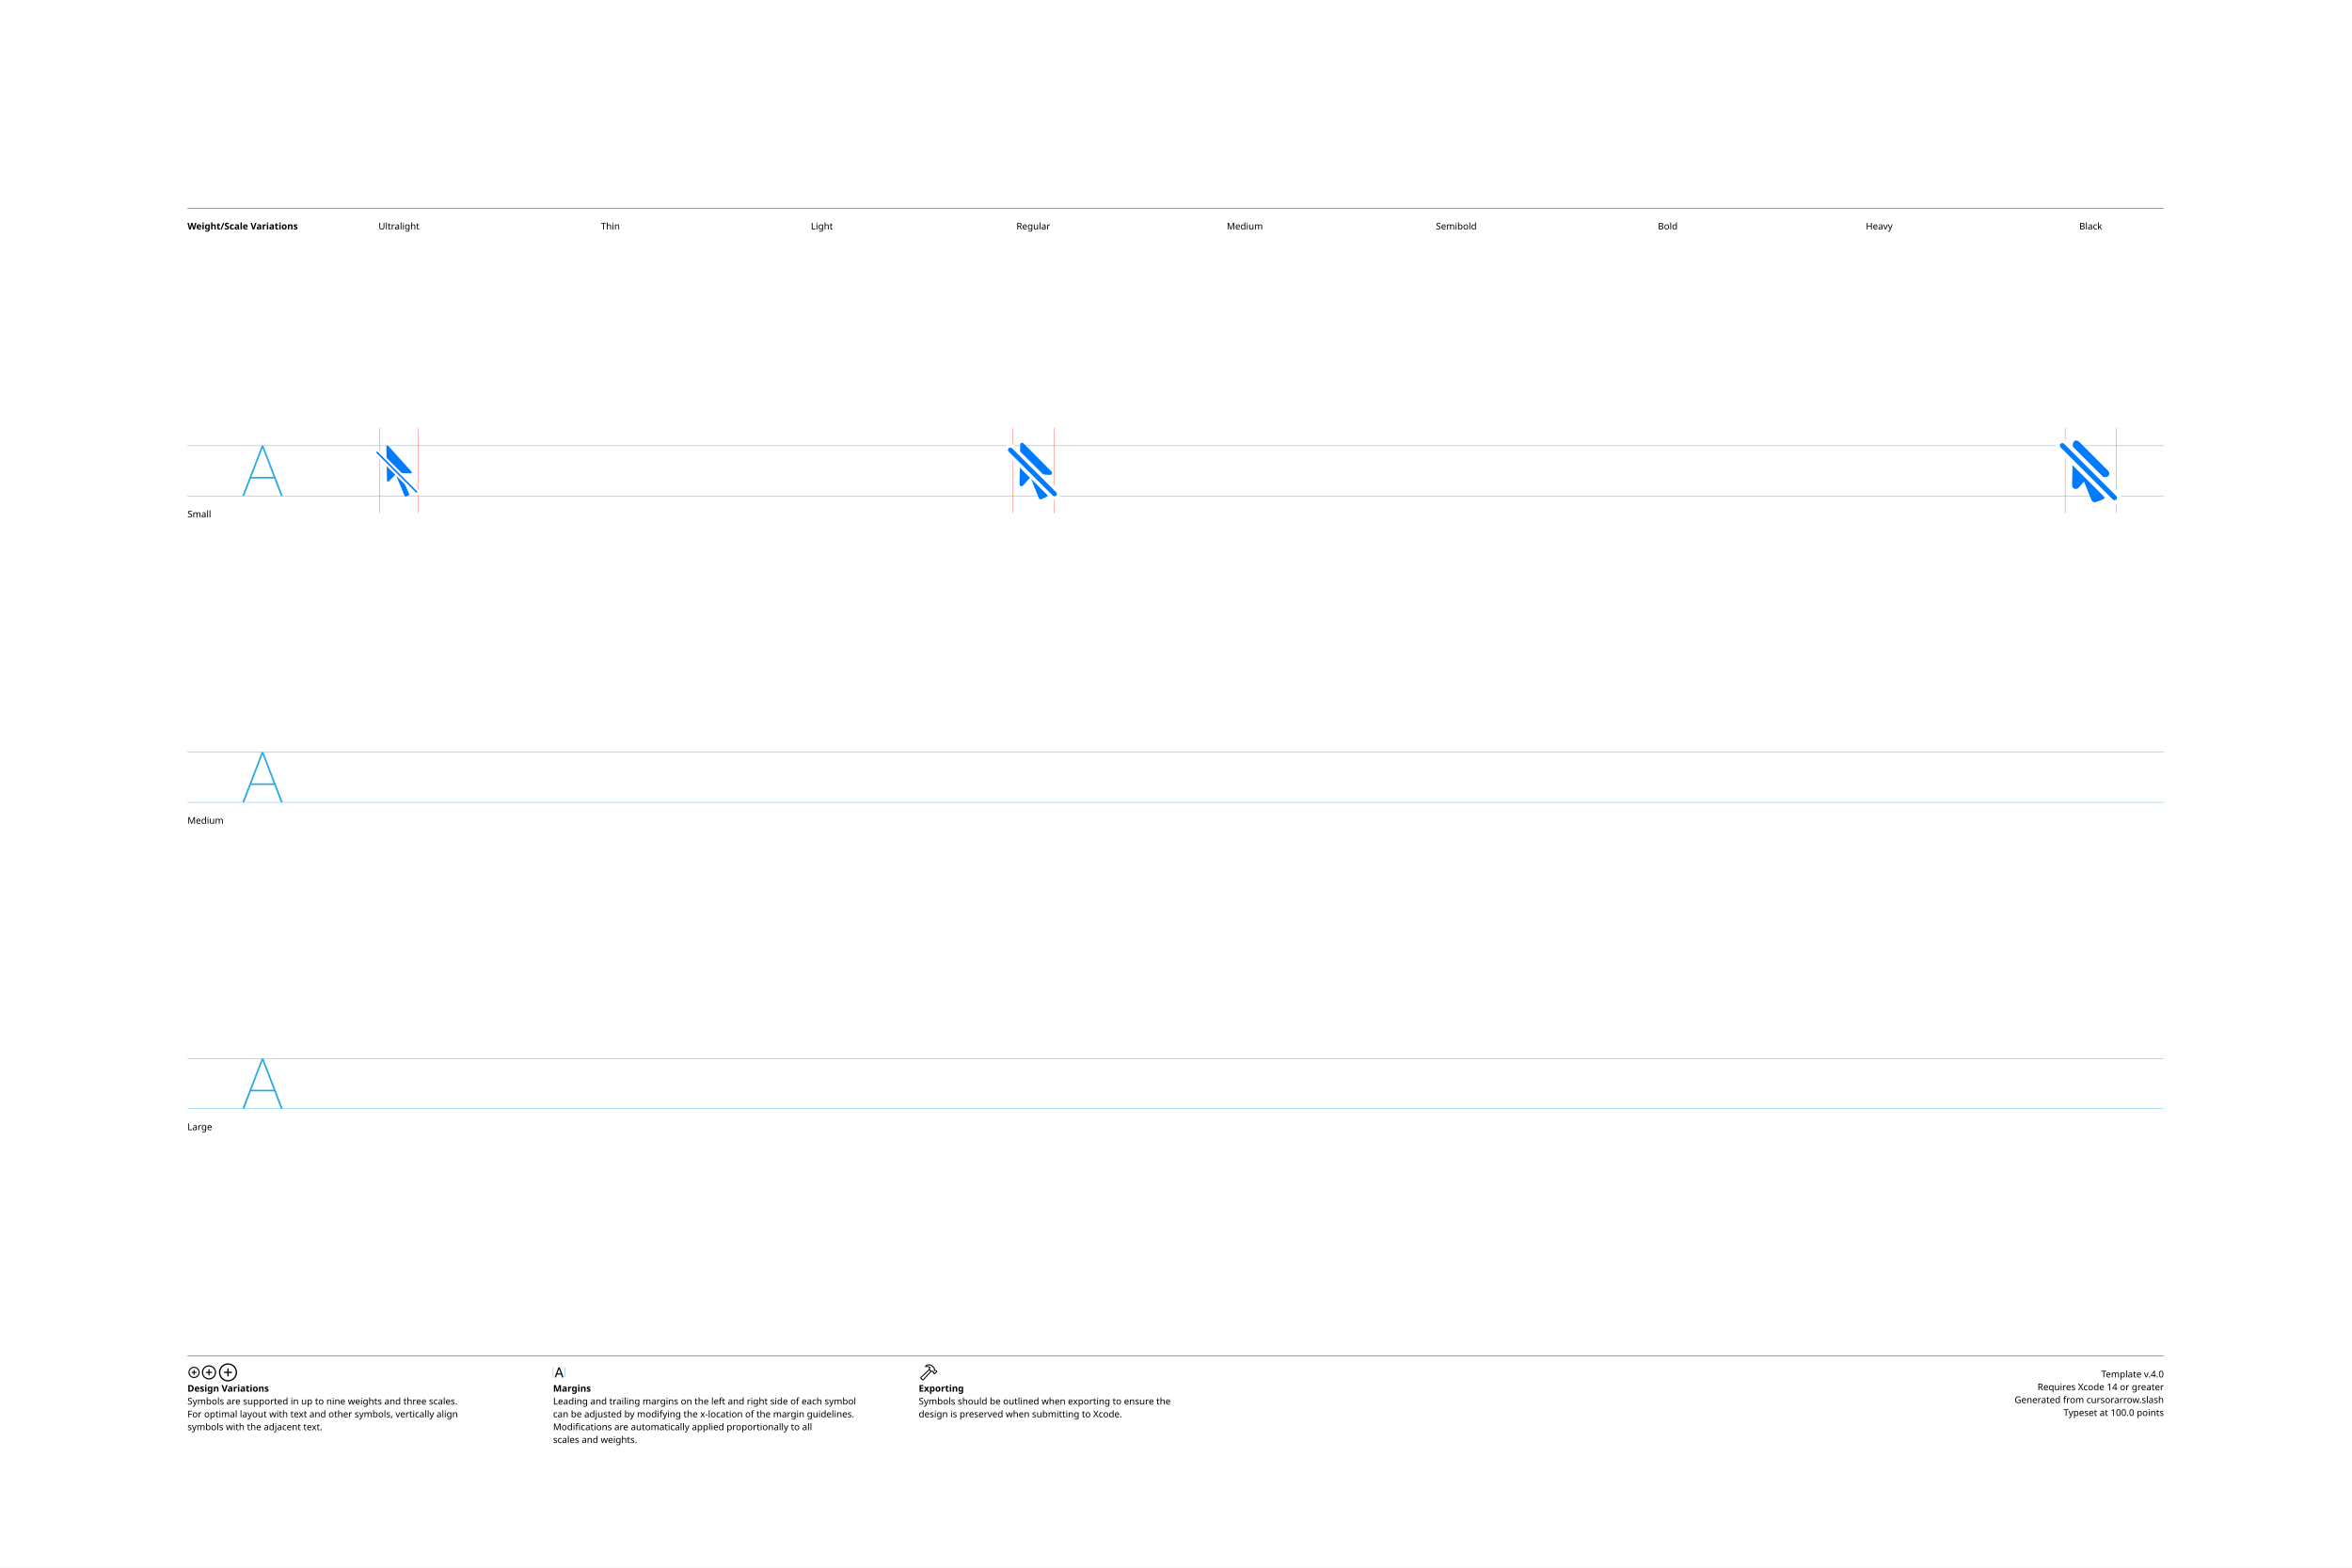
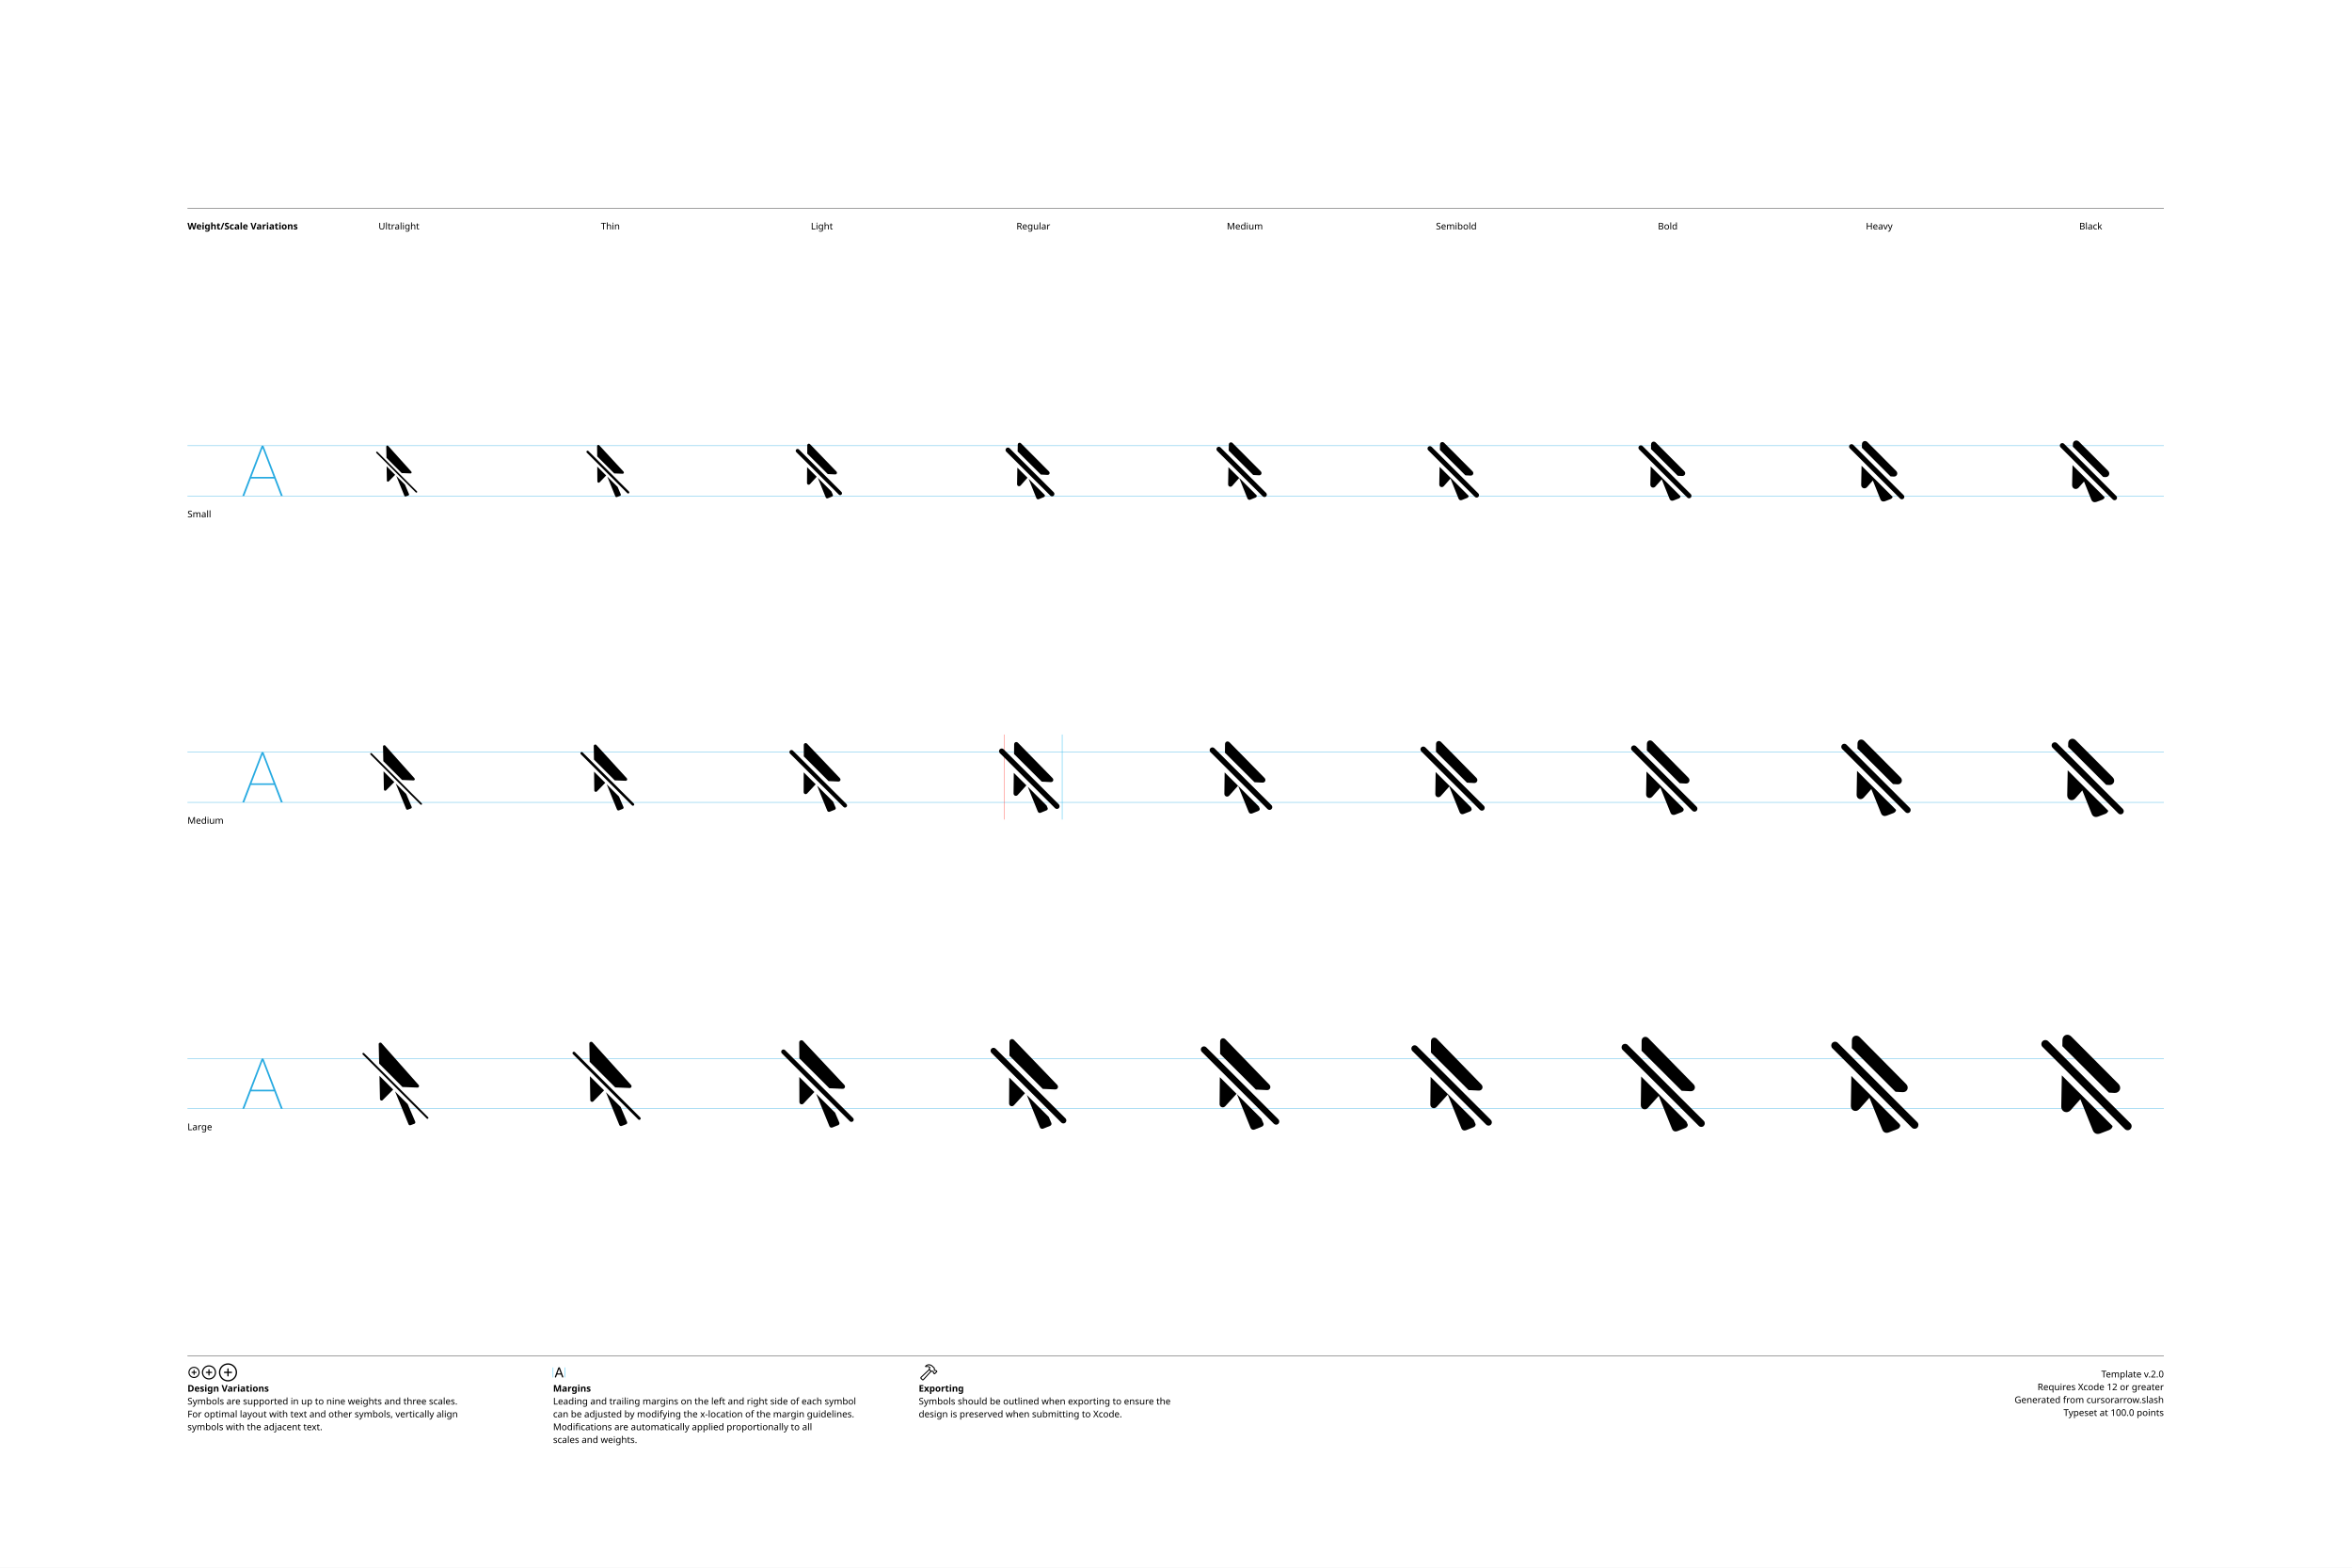
<svg xmlns="http://www.w3.org/2000/svg" version="1.1" viewBox="0 0 3300 2200">
-   <style>.monochrome-0 {}
- .monochrome-1 {opacity:0.0;-sfsymbols-clear-behind:true}
- .monochrome-2 {}
- 
- .multicolor-0:tintColor {}
- .multicolor-1:tintColor {opacity:0.0;-sfsymbols-clear-behind:true}
- .multicolor-2:tintColor {}
- 
- .hierarchical-0:secondary {}
- .hierarchical-1:primary {opacity:0.0;-sfsymbols-clear-behind:true}
- .hierarchical-2:primary {}
- 
- .SFSymbolsPreview007AFF {fill:#007AFF;opacity:1.0}
- .SFSymbolsPreviewFFFFFF {fill:#FFFFFF;opacity:1.0}
- </style>
  <g id="Notes">
    <rect height="2200" id="artboard" style="fill:white;opacity:1" width="3300" x="0" y="0" />
    <line style="fill:none;stroke:black;opacity:1;stroke-width:0.5;" x1="263" x2="3036" y1="292" y2="292" />
    <text style="stroke:none;fill:black;font-family:sans-serif;font-size:13;font-weight:bold;" transform="matrix(1 0 0 1 263 322)">Weight/Scale Variations</text>
    <text style="stroke:none;fill:black;font-family:sans-serif;font-size:13;text-anchor:middle;" transform="matrix(1 0 0 1 559.711 322)">Ultralight</text>
    <text style="stroke:none;fill:black;font-family:sans-serif;font-size:13;text-anchor:middle;" transform="matrix(1 0 0 1 856.422 322)">Thin</text>
    <text style="stroke:none;fill:black;font-family:sans-serif;font-size:13;text-anchor:middle;" transform="matrix(1 0 0 1 1153.13 322)">Light</text>
    <text style="stroke:none;fill:black;font-family:sans-serif;font-size:13;text-anchor:middle;" transform="matrix(1 0 0 1 1449.84 322)">Regular</text>
    <text style="stroke:none;fill:black;font-family:sans-serif;font-size:13;text-anchor:middle;" transform="matrix(1 0 0 1 1746.56 322)">Medium</text>
    <text style="stroke:none;fill:black;font-family:sans-serif;font-size:13;text-anchor:middle;" transform="matrix(1 0 0 1 2043.27 322)">Semibold</text>
    <text style="stroke:none;fill:black;font-family:sans-serif;font-size:13;text-anchor:middle;" transform="matrix(1 0 0 1 2339.98 322)">Bold</text>
    <text style="stroke:none;fill:black;font-family:sans-serif;font-size:13;text-anchor:middle;" transform="matrix(1 0 0 1 2636.69 322)">Heavy</text>
    <text style="stroke:none;fill:black;font-family:sans-serif;font-size:13;text-anchor:middle;" transform="matrix(1 0 0 1 2933.4 322)">Black</text>
    <line style="fill:none;stroke:black;opacity:1;stroke-width:0.5;" x1="263" x2="3036" y1="1903" y2="1903" />
    <g transform="matrix(0.2 0 0 0.2 263 1933)">
      <path d="m46.24 4.15c21.777 0 39.453-17.627 39.453-39.404s-17.676-39.404-39.453-39.404c-21.729 0-39.404 17.627-39.404 39.404s17.676 39.404 39.404 39.404Zm0-7.422c-17.676 0-31.934-14.307-31.934-31.982s14.258-31.982 31.934-31.982 31.982 14.307 31.982 31.982-14.307 31.982-31.982 31.982Zm-17.969-31.982c0 2.148 1.514 3.613 3.76 3.613h10.498v10.596c0 2.197 1.465 3.711 3.613 3.711 2.246 0 3.711-1.514 3.711-3.711v-10.596h10.596c2.197 0 3.711-1.465 3.711-3.613 0-2.197-1.514-3.711-3.711-3.711h-10.596v-10.547c0-2.246-1.465-3.76-3.711-3.76-2.148 0-3.613 1.514-3.613 3.76v10.547h-10.498c-2.246 0-3.76 1.514-3.76 3.711Z" />
    </g>
    <g transform="matrix(0.2 0 0 0.2 281.506 1933)">
      <path d="m58.545 14.551c27.49 0 49.805-22.314 49.805-49.805s-22.314-49.805-49.805-49.805-49.805 22.314-49.805 49.805 22.314 49.805 49.805 49.805Zm0-8.301c-22.949 0-41.504-18.555-41.504-41.504s18.555-41.504 41.504-41.504 41.504 18.555 41.504 41.504-18.555 41.504-41.504 41.504Zm-22.656-41.504c0 2.393 1.66 4.004 4.15 4.004h14.355v14.404c0 2.441 1.66 4.15 4.053 4.15 2.441 0 4.15-1.66 4.15-4.15v-14.404h14.404c2.441 0 4.15-1.611 4.15-4.004 0-2.441-1.709-4.15-4.15-4.15h-14.404v-14.355c0-2.49-1.709-4.199-4.15-4.199-2.393 0-4.053 1.709-4.053 4.199v14.355h-14.355c-2.49 0-4.15 1.709-4.15 4.15Z" />
    </g>
    <g transform="matrix(0.2 0 0 0.2 304.924 1933)">
      <path d="m74.853 28.32c35.107 0 63.623-28.467 63.623-63.574s-28.516-63.623-63.623-63.623-63.574 28.516-63.574 63.623 28.467 63.574 63.574 63.574Zm0-9.082c-30.127 0-54.492-24.365-54.492-54.492s24.365-54.492 54.492-54.492 54.492 24.365 54.492 54.492-24.365 54.492-54.492 54.492Zm-28.857-54.492c0 2.588 1.855 4.395 4.59 4.395h19.727v19.775c0 2.686 1.855 4.59 4.443 4.59 2.686 0 4.541-1.855 4.541-4.59v-19.775h19.775c2.686 0 4.59-1.807 4.59-4.395 0-2.734-1.855-4.59-4.59-4.59h-19.775v-19.727c0-2.734-1.855-4.639-4.541-4.639-2.588 0-4.443 1.904-4.443 4.639v19.727h-19.727c-2.734 0-4.59 1.855-4.59 4.59Z" />
    </g>
    <text style="stroke:none;fill:black;font-family:sans-serif;font-size:13;font-weight:bold;" transform="matrix(1 0 0 1 263 1953)">Design Variations</text>
    <text style="stroke:none;fill:black;font-family:sans-serif;font-size:13;" transform="matrix(1 0 0 1 263 1971)">Symbols are supported in up to nine weights and three scales.</text>
    <text style="stroke:none;fill:black;font-family:sans-serif;font-size:13;" transform="matrix(1 0 0 1 263 1989)">For optimal layout with text and other symbols, vertically align</text>
    <text style="stroke:none;fill:black;font-family:sans-serif;font-size:13;" transform="matrix(1 0 0 1 263 2007)">symbols with the adjacent text.</text>
    <line style="fill:none;stroke:#00AEEF;stroke-width:0.5;opacity:1.0;" x1="776" x2="776" y1="1919" y2="1933" />
    <g transform="matrix(0.2 0 0 0.2 776 1933)">
      <path d="m16.553 0.781c2.588 0 3.857-0.977 4.785-3.711l6.299-17.236h28.809l6.299 17.236c0.928 2.734 2.197 3.711 4.736 3.711 2.588 0 4.248-1.562 4.248-4.004 0-0.83-0.146-1.611-0.537-2.637l-22.9-60.986c-1.123-2.979-3.125-4.492-6.25-4.492-3.027 0-5.078 1.465-6.152 4.443l-22.9 61.084c-0.391 1.025-0.537 1.807-0.537 2.637 0 2.441 1.562 3.955 4.102 3.955Zm13.477-28.369 11.865-32.861h0.244l11.865 32.861Z" />
    </g>
    <line style="fill:none;stroke:#00AEEF;stroke-width:0.5;opacity:1.0;" x1="792.836" x2="792.836" y1="1919" y2="1933" />
    <text style="stroke:none;fill:black;font-family:sans-serif;font-size:13;font-weight:bold;" transform="matrix(1 0 0 1 776 1953)">Margins</text>
    <text style="stroke:none;fill:black;font-family:sans-serif;font-size:13;" transform="matrix(1 0 0 1 776 1971)">Leading and trailing margins on the left and right side of each symbol</text>
    <text style="stroke:none;fill:black;font-family:sans-serif;font-size:13;" transform="matrix(1 0 0 1 776 1989)">can be adjusted by modifying the x-location of the margin guidelines.</text>
    <text style="stroke:none;fill:black;font-family:sans-serif;font-size:13;" transform="matrix(1 0 0 1 776 2007)">Modifications are automatically applied proportionally to all</text>
    <text style="stroke:none;fill:black;font-family:sans-serif;font-size:13;" transform="matrix(1 0 0 1 776 2025)">scales and weights.</text>
    <g transform="matrix(0.2 0 0 0.2 1289 1933)">
      <path d="m14.209 9.326 8.496 8.545c4.297 4.346 9.229 4.053 13.867-1.074l53.467-58.935-4.834-4.883-53.076 58.398c-1.758 2.002-3.418 2.49-5.762 0.146l-5.859-5.811c-2.344-2.295-1.807-4.004 0.195-5.811l57.373-54.004-4.883-4.834-57.959 54.443c-4.932 4.59-5.322 9.473-1.025 13.818Zm32.08-90.967c-2.1 2.051-2.246 4.932-1.074 6.885 1.172 1.807 3.467 2.979 6.689 2.148 7.324-1.709 14.941-2.002 22.07 2.686l-2.93 7.275c-1.709 4.15-0.83 7.08 1.855 9.814l11.475 11.572c2.441 2.441 4.492 2.539 7.324 2.051l5.322-0.977 3.32 3.369-0.195 2.783c-0.195 2.49 0.439 4.395 2.881 6.787l3.809 3.711c2.393 2.393 5.469 2.539 7.812 0.195l14.551-14.6c2.344-2.344 2.246-5.322-0.146-7.715l-3.857-3.809c-2.393-2.393-4.248-3.174-6.641-2.979l-2.881 0.244-3.223-3.174 1.221-5.615c0.635-2.832-0.146-5.029-3.076-7.959l-10.986-10.938c-16.699-16.602-38.867-16.211-53.32-1.758Zm7.471 1.855c12.158-8.887 28.613-7.373 39.746 3.76l12.158 12.06c1.172 1.172 1.367 2.1 1.025 3.809l-1.611 7.422 7.52 7.422 4.932-0.293c1.27-0.049 1.66 0.049 2.637 1.025l2.881 2.881-12.207 12.207-2.881-2.881c-0.977-0.977-1.123-1.367-1.074-2.686l0.342-4.883-7.471-7.422-7.617 1.27c-1.611 0.342-2.344 0.195-3.564-0.977l-10.01-10.01c-1.27-1.172-1.416-2.002-0.635-3.857l4.395-10.449c-7.812-7.275-17.969-10.4-28.125-7.422-0.781 0.195-1.074-0.439-0.439-0.977Z" />
    </g>
    <text style="stroke:none;fill:black;font-family:sans-serif;font-size:13;font-weight:bold;" transform="matrix(1 0 0 1 1289 1953)">Exporting</text>
    <text style="stroke:none;fill:black;font-family:sans-serif;font-size:13;" transform="matrix(1 0 0 1 1289 1971)">Symbols should be outlined when exporting to ensure the</text>
    <text style="stroke:none;fill:black;font-family:sans-serif;font-size:13;" transform="matrix(1 0 0 1 1289 1989)">design is preserved when submitting to Xcode.</text>
-     <text id="template-version" style="stroke:none;fill:black;font-family:sans-serif;font-size:13;text-anchor:end;" transform="matrix(1 0 0 1 3036 1933)">Template v.4.0</text>
-     <text style="stroke:none;fill:black;font-family:sans-serif;font-size:13;text-anchor:end;" transform="matrix(1 0 0 1 3036 1951)">Requires Xcode 14 or greater</text>
+     <text id="template-version" style="stroke:none;fill:black;font-family:sans-serif;font-size:13;text-anchor:end;" transform="matrix(1 0 0 1 3036 1933)">Template v.2.0</text>
+     <text style="stroke:none;fill:black;font-family:sans-serif;font-size:13;text-anchor:end;" transform="matrix(1 0 0 1 3036 1951)">Requires Xcode 12 or greater</text>
    <text id="descriptive-name" style="stroke:none;fill:black;font-family:sans-serif;font-size:13;text-anchor:end;" transform="matrix(1 0 0 1 3036 1969)">Generated from cursorarrow.slash</text>
    <text style="stroke:none;fill:black;font-family:sans-serif;font-size:13;text-anchor:end;" transform="matrix(1 0 0 1 3036 1987)">Typeset at 100.0 points</text>
    <text style="stroke:none;fill:black;font-family:sans-serif;font-size:13;" transform="matrix(1 0 0 1 263 726)">Small</text>
    <text style="stroke:none;fill:black;font-family:sans-serif;font-size:13;" transform="matrix(1 0 0 1 263 1156)">Medium</text>
    <text style="stroke:none;fill:black;font-family:sans-serif;font-size:13;" transform="matrix(1 0 0 1 263 1586)">Large</text>
  </g>
  <g id="Guides">
    <g id="H-reference" style="fill:#27AAE1;stroke:none;" transform="matrix(1 0 0 1 339 696)">
      <path d="M0.994 0L3.638 0L29.328-67.132L30.03-67.132L30.03-70.459L28.123-70.459ZM11.688-24.48L46.981-24.48L46.231-26.729L12.438-26.729ZM55.12 0L57.764 0L30.638-70.459L29.433-70.459L29.433-67.132Z" />
    </g>
    <line id="Baseline-S" style="fill:none;stroke:#27AAE1;opacity:1;stroke-width:0.5;" x1="263" x2="3036" y1="696" y2="696" />
    <line id="Capline-S" style="fill:none;stroke:#27AAE1;opacity:1;stroke-width:0.5;" x1="263" x2="3036" y1="625.541" y2="625.541" />
    <g id="H-reference" style="fill:#27AAE1;stroke:none;" transform="matrix(1 0 0 1 339 1126)">
      <path d="M0.994 0L3.638 0L29.328-67.132L30.03-67.132L30.03-70.459L28.123-70.459ZM11.688-24.48L46.981-24.48L46.231-26.729L12.438-26.729ZM55.12 0L57.764 0L30.638-70.459L29.433-70.459L29.433-67.132Z" />
    </g>
    <line id="Baseline-M" style="fill:none;stroke:#27AAE1;opacity:1;stroke-width:0.5;" x1="263" x2="3036" y1="1126" y2="1126" />
    <line id="Capline-M" style="fill:none;stroke:#27AAE1;opacity:1;stroke-width:0.5;" x1="263" x2="3036" y1="1055.54" y2="1055.54" />
    <g id="H-reference" style="fill:#27AAE1;stroke:none;" transform="matrix(1 0 0 1 339 1556)">
      <path d="M0.994 0L3.638 0L29.328-67.132L30.03-67.132L30.03-70.459L28.123-70.459ZM11.688-24.48L46.981-24.48L46.231-26.729L12.438-26.729ZM55.12 0L57.764 0L30.638-70.459L29.433-70.459L29.433-67.132Z" />
    </g>
    <line id="Baseline-L" style="fill:none;stroke:#27AAE1;opacity:1;stroke-width:0.5;" x1="263" x2="3036" y1="1556" y2="1556" />
    <line id="Capline-L" style="fill:none;stroke:#27AAE1;opacity:1;stroke-width:0.5;" x1="263" x2="3036" y1="1485.54" y2="1485.54" />
-     <line id="right-margin-Black-S" style="fill:none;stroke:#FF3B30;stroke-width:0.5;opacity:1.0;" x1="2969.24" x2="2969.24" y1="600.785" y2="720.121" />
-     <line id="left-margin-Black-S" style="fill:none;stroke:#FF3B30;stroke-width:0.5;opacity:1.0;" x1="2897.56" x2="2897.56" y1="600.785" y2="720.121" />
-     <line id="right-margin-Regular-S" style="fill:none;stroke:#FF3B30;stroke-width:0.5;opacity:1.0;" x1="1479.04" x2="1479.04" y1="600.785" y2="720.121" />
-     <line id="left-margin-Regular-S" style="fill:none;stroke:#FF3B30;stroke-width:0.5;opacity:1.0;" x1="1420.65" x2="1420.65" y1="600.785" y2="720.121" />
-     <line id="right-margin-Ultralight-S" style="fill:none;stroke:#FF3B30;stroke-width:0.5;opacity:1.0;" x1="587.139" x2="587.139" y1="600.785" y2="720.121" />
-     <line id="left-margin-Ultralight-S" style="fill:none;stroke:#FF3B30;stroke-width:0.5;opacity:1.0;" x1="532.283" x2="532.283" y1="600.785" y2="720.121" />
+     <line id="right-margin" style="fill:none;stroke:#00AEEF;stroke-width:0.5;opacity:1.0;" x1="1490.32" x2="1490.32" y1="1030.79" y2="1150.12" />
+     <line id="left-margin" style="fill:none;stroke:#FF3B30;stroke-width:0.5;opacity:1.0;" x1="1409.36" x2="1409.36" y1="1030.79" y2="1150.12" />
  </g>
  <g id="Symbols">
+     <g id="Black-L" transform="matrix(1 0 0 1 2875.95 1556)">
+       <path d="M82.97-22.69L90.681-22.236C97.991-21.743 101.492-29.784 96.353-34.947L30.124-101.47C25.302-106.315 17.883-103.466 17.806-96.587L17.673-87.867ZM29.392 1.898L46.425-17.41L16.928-46.865L16.129-3.2C15.992 4.367 24.392 7.53 29.392 1.898ZM70.862 34.608L83.312 29.862C85.928 28.849 87.604 26.915 88.118 24.591L87.845 23.93L37.881-25.975L60.405 30.207C62.356 35.093 66.602 36.188 70.862 34.608ZM-10.177-86.834L105.293 28.436C107.499 30.641 111.116 30.641 113.243 28.436C115.372 26.227 115.45 22.67 113.243 20.463L-2.147-94.786C-4.352-96.99-7.969-96.993-10.177-94.786C-12.305-92.658-12.305-88.962-10.177-86.834Z" />
+     </g>
+     <g id="Heavy-L" transform="matrix(1 0 0 1 2580.63 1556)">
+       <path d="M78.945-23.844L88.766-23.308C95.292-22.869 98.423-30.029 93.827-34.672L28.707-100.445C24.41-104.783 17.763-102.241 17.7-96.093L17.573-85.086ZM28.08 0.491L44.757-18.29L16.914-46.072L16.226-4.05C16.113 2.696 23.609 5.526 28.08 0.491ZM69.477 33.181L81.426 28.561C83.795 27.631 85.246 25.802 85.568 23.656L84.691 21.57L38.822-24.255L60.333 29.305C62.023 33.522 65.766 34.573 69.477 33.181ZM-9.746-84.934L101.872 26.473C103.975 28.576 107.423 28.576 109.458 26.473C111.498 24.358 111.567 20.96 109.458 18.851L-2.084-92.526C-4.183-94.624-7.631-94.636-9.746-92.526C-11.78-90.492-11.78-86.969-9.746-84.934Z" />
+     </g>
+     <g id="Bold-L" transform="matrix(1 0 0 1 2285.77 1556)">
+       <path d="M73.757-25.258L86.124-24.629C91.681-24.26 94.366-30.344 90.438-34.349L26.947-99.095C23.289-102.818 17.565-100.638 17.524-95.381L17.436-81.449ZM26.518-1.417L42.764-19.515L16.906-45.297L16.387-5.282C16.303 0.458 22.7 2.88 26.518-1.417ZM67.755 31.354L78.934 26.97C81.01 26.14 82.2 24.434 82.299 22.503L80.43 18.084L39.751-22.566L60.159 28.109C61.541 31.541 64.692 32.523 67.755 31.354ZM-9.185-82.702L97.742 24.015C99.678 25.951 102.851 25.951 104.733 24.015C106.629 22.052 106.683 18.921 104.733 16.972L-2.127-89.707C-4.049-91.63-7.223-91.656-9.185-89.707C-11.067-87.825-11.067-84.584-9.185-82.702Z" />
+     </g>
+     <g id="Semibold-L" transform="matrix(1 0 0 1 1990.34 1556)">
+       <path d="M70.18-26.233L84.302-25.541C89.192-25.219 91.569-30.561 88.103-34.126L25.734-98.165C22.516-101.464 17.428-99.533 17.403-94.89L17.341-78.942ZM25.441-2.732L41.391-20.36L16.9-44.763L16.497-6.131C16.435-1.086 22.074 1.056 25.441-2.732ZM66.569 30.095L77.216 25.873C79.091 25.112 80.1 23.491 80.044 21.709L77.492 15.68L40.392-21.402L60.039 27.285C61.209 30.175 63.951 31.11 66.569 30.095ZM-8.799-81.163L94.895 22.32C96.715 24.14 99.7 24.14 101.476 22.32C103.272 20.463 103.315 17.516 101.476 15.677L-2.156-87.763C-3.958-89.565-6.942-89.602-8.799-87.763C-10.576-85.987-10.576-82.94-8.799-81.163Z" />
+     </g>
+     <g id="Medium-L" transform="matrix(1 0 0 1 1694.6 1556)">
+       <path d="M67.468-26.973L82.921-26.232C87.305-25.946 89.448-30.725 86.331-33.957L24.815-97.459C21.93-100.437 17.325-98.695 17.312-94.519L17.268-77.042ZM24.625-3.73L40.349-21L16.896-44.358L16.581-6.774C16.535-2.256 21.599-0.327 24.625-3.73ZM65.669 29.14L75.913 25.041C77.635 24.332 78.507 22.776 78.335 21.106L75.265 13.858L40.877-20.519L59.948 26.659C60.957 29.139 63.389 30.038 65.669 29.14ZM-8.506-79.997L92.736 21.035C94.469 22.768 97.31 22.768 99.007 21.035C100.726 19.258 100.762 16.45 99.007 14.695L-2.178-86.29C-3.888-88-6.729-88.045-8.506-86.29C-10.204-84.592-10.204-81.694-8.506-79.997Z" />
+     </g>
+     <g id="Regular-L" transform="matrix(1 0 0 1 1399.15 1556)">
+       <path d="M63.931-27.937L81.119-27.133C84.843-26.894 86.682-30.94 84.021-33.737L23.615-96.539C21.165-99.097 17.189-97.602 17.192-94.033L17.175-74.562ZM23.56-5.031L38.99-21.836L16.891-43.83L16.69-7.614C16.665-3.782 20.979-2.131 23.56-5.031ZM64.496 27.894L74.213 23.956C75.736 23.316 76.43 21.843 76.106 20.32L72.359 11.48L41.511-19.368L59.83 25.843C60.629 27.788 62.657 28.64 64.496 27.894ZM-8.125-78.475L89.921 19.359C91.539 20.978 94.192 20.978 95.785 19.359C97.406 17.686 97.431 15.06 95.785 13.414L-2.207-84.367C-3.798-85.958-6.451-86.013-8.125-84.367C-9.718-82.774-9.718-80.068-8.125-78.475Z" />
+     </g>
+     <g id="Light-L" transform="matrix(1 0 0 1 1104.56 1556)">
+       <path d="M59.045-28.815L77.55-28.011C80.625-27.829 82.235-31.226 80.013-33.622L22.375-95.088C20.287-97.303 16.731-95.941 16.791-92.907L16.984-70.822ZM22.892-7.417L38.093-23.553L16.948-44.632L17.052-9.618C17.066-6.416 20.75-5.013 22.892-7.417ZM63.275 26.253L71.484 22.983C72.892 22.399 73.51 20.965 73.128 19.557L67.13 5.45L40.633-21.047L59.161 24.508C59.846 26.185 61.664 26.904 63.275 26.253ZM-7.571-77.711L87.764 17.489C89.001 18.726 91.043 18.726 92.293 17.489C93.589 16.159 93.576 14.163 92.293 12.88L-3.009-82.287C-4.198-83.477-6.241-83.57-7.571-82.287C-8.821-81.037-8.821-78.961-7.571-77.711Z" />
+     </g>
+     <g id="Thin-L" transform="matrix(1 0 0 1 810.652 1556)">
+       <path d="M52.583-29.976L72.83-29.172C75.046-29.066 76.354-31.605 74.713-33.471L20.734-93.17C19.126-94.93 16.126-93.745 16.261-91.418L16.731-65.874ZM22.009-10.572L36.907-25.825L17.024-45.692L17.532-12.268C17.596-9.899 20.448-8.824 22.009-10.572ZM61.659 24.082L67.874 21.696C69.131 21.188 69.648 19.804 69.191 18.547L60.214-2.527L39.472-23.268L58.278 22.741C58.811 24.065 60.352 24.607 61.659 24.082ZM-6.839-76.702L84.912 15.015C85.643 15.747 86.878 15.747 87.674 15.015C88.541 14.14 88.477 12.977 87.674 12.173L-4.069-79.536C-4.728-80.195-5.963-80.339-6.839-79.536C-7.634-78.74-7.634-77.497-6.839-76.702Z" />
+     </g>
+     <g id="Ultralight-L" transform="matrix(1 0 0 1 515.376 1556)">
+       <path d="M49.273-30.571L70.412-29.767C72.189-29.7 73.342-31.799 71.997-33.393L19.893-92.187C18.531-93.715 15.815-92.62 15.99-90.655L16.602-63.34ZM21.556-12.188L36.3-26.989L17.062-46.235L17.778-13.626C17.867-11.683 20.292-10.777 21.556-12.188ZM60.832 22.97L66.026 21.036C67.205 20.567 67.67 19.209 67.174 18.03L56.671-6.612L38.877-24.406L57.825 21.836C58.281 22.979 59.679 23.43 60.832 22.97ZM-6.464-76.185L83.451 13.748C83.924 14.221 84.745 14.221 85.308 13.748C85.955 13.105 85.866 12.369 85.308 11.811L-4.612-78.126C-5-78.514-5.821-78.684-6.464-78.126C-7.027-77.564-7.027-76.747-6.464-76.185Z" />
+     </g>
+     <g id="Black-M" transform="matrix(1 0 0 1 2887.98 1126)">
+       <path d="M67.078-24.641L71.416-24.361C77.666-23.939 80.665-30.838 76.277-35.231L24.389-87.233C20.251-91.376 13.896-88.923 13.832-83.039L13.751-77.894ZM23.809-5.58L37.28-20.901L13.135-45.035L12.461-9.956C12.341-3.473 19.54-0.77 23.809-5.58ZM55.925 19.881L65.796 16.185C68.02 15.338 69.501 13.754 70.057 11.816L70.059 11.816L28.42-29.766L46.77 16.061C48.49 20.384 52.184 21.253 55.925 19.881ZM-8.18-76.739L84.223 15.528C85.968 17.273 88.833 17.273 90.515 15.528C92.197 13.784 92.259 10.976 90.515 9.231L-1.826-83.03C-3.571-84.776-6.436-84.775-8.18-83.03C-9.862-81.348-9.862-78.421-8.18-76.739Z" />
+     </g>
+     <g id="Heavy-M" transform="matrix(1 0 0 1 2592.43 1126)">
+       <path d="M63.593-25.689L69.874-25.327C75.417-24.954 78.075-31.052 74.177-34.973L23.117-86.365C19.459-90.044 13.821-87.879 13.765-82.659L13.672-75.52ZM22.588-6.735L35.732-21.602L13.116-44.185L12.523-10.602C12.421-4.864 18.795-2.463 22.588-6.735ZM54.683 18.637L64.205 15.004C66.197 14.232 67.466 12.747 67.839 10.972L67.459 10.065L29.421-27.929L46.761 15.303C48.237 18.997 51.458 19.835 54.683 18.637ZM-7.81-74.952L81.077 13.782C82.758 15.462 85.514 15.462 87.136 13.782C88.761 12.097 88.819 9.387 87.136 7.704L-1.691-81.013C-3.369-82.692-6.125-82.696-7.81-81.013C-9.432-79.391-9.432-76.575-7.81-74.952Z" />
+     </g>
+     <g id="Bold-M" transform="matrix(1 0 0 1 2297.03 1126)">
+       <path d="M59.696-26.86L68.148-26.409C72.9-26.089 75.178-31.291 71.828-34.684L21.695-85.394C18.574-88.554 13.737-86.711 13.69-82.234L13.583-72.864ZM21.221-8.027L33.999-22.387L13.094-43.235L12.592-11.325C12.512-6.419 17.962-4.357 21.221-8.027ZM53.294 17.246L62.424 13.682C64.158 12.994 65.189 11.621 65.358 10.029L64.549 8.106L30.54-25.875L46.751 14.454C47.953 17.445 50.646 18.248 53.294 17.246ZM-7.395-72.954L77.559 11.828C79.167 13.436 81.801 13.436 83.357 11.828C84.918 10.21 84.97 7.609 83.357 5.996L-1.539-78.757C-3.142-80.36-5.777-80.37-7.395-78.757C-8.951-77.201-8.951-74.51-7.395-72.954Z" />
+     </g>
+     <g id="Semibold-M" transform="matrix(1 0 0 1 2001.22 1126)">
+       <path d="M57.009-27.668L66.959-27.154C71.166-26.872 73.18-31.455 70.208-34.486L20.715-84.725C17.964-87.527 13.679-85.905 13.638-81.941L13.522-71.033ZM20.279-8.917L32.805-22.928L13.079-42.58L12.64-11.823C12.574-7.491 17.388-5.663 20.279-8.917ZM52.337 16.287L61.196 12.771C62.753 12.141 63.62 10.844 63.647 9.379L62.544 6.755L31.312-24.459L46.745 13.87C47.758 16.376 50.086 17.154 52.337 16.287ZM-7.109-71.576L75.133 10.482C76.691 12.04 79.241 12.04 80.752 10.482C82.269 8.909 82.317 6.384 80.752 4.819L-1.435-77.202C-2.986-78.753-5.537-78.767-7.109-77.202C-8.619-75.692-8.619-73.086-7.109-71.576Z" />
+     </g>
+     <g id="Medium-M" transform="matrix(1 0 0 1 1705.19 1126)">
+       <path d="M54.971-28.28L66.056-27.719C69.85-27.465 71.666-31.58 68.98-34.335L19.972-84.217C17.501-86.748 13.636-85.295 13.599-81.719L13.475-69.645ZM19.565-9.593L31.9-23.339L13.068-42.084L12.676-12.2C12.621-8.304 16.952-6.653 19.565-9.593ZM51.611 15.559L60.266 12.08C61.687 11.494 62.429 10.255 62.35 8.885L61.023 5.731L31.897-23.384L46.74 13.426C47.61 15.565 49.662 16.325 51.611 15.559ZM-6.893-70.531L73.293 9.46C74.814 10.981 77.301 10.981 78.776 9.46C80.26 7.923 80.305 5.455 78.776 3.926L-1.356-76.022C-2.868-77.534-5.355-77.551-6.893-76.022C-8.368-74.547-8.368-72.007-6.893-70.531Z" />
+     </g>
+     <g id="Regular-M" transform="matrix(1 0 0 1 1409.36 1126)">
+       <path d="M52.314-29.079L64.88-28.456C68.135-28.239 69.69-31.743 67.379-34.138L19.003-83.555C16.898-85.733 13.578-84.498 13.548-81.429L13.415-67.834ZM18.634-10.474L30.719-23.874L13.053-41.436L12.724-12.693C12.682-9.365 16.384-7.944 18.634-10.474ZM50.664 14.61L59.051 11.179C60.297 10.65 60.877 9.487 60.659 8.242L59.04 4.395L32.661-21.984L46.733 12.848C47.417 14.507 49.108 15.243 50.664 14.61ZM-6.61-69.168L70.894 8.129C72.365 9.6 74.769 9.6 76.199 8.129C77.64 6.636 77.681 4.243 76.199 2.761L-1.253-74.484C-2.714-75.945-5.118-75.966-6.61-74.484C-8.04-73.054-8.04-70.599-6.61-69.168Z" />
+     </g>
+     <g id="Light-M" transform="matrix(1 0 0 1 1114.55 1126)">
+       <path d="M47.934-29.866L61.68-29.243C64.353-29.077 65.704-32 63.785-34.035L17.89-82.254C16.111-84.124 13.168-83.009 13.188-80.419L13.243-64.48ZM18.035-12.613L29.915-25.414L13.105-42.154L13.049-14.489C13.042-11.726 16.179-10.528 18.035-12.613ZM49.569 13.139L56.605 10.306C57.747 9.829 58.259 8.7 57.989 7.558L54.352-1.012L31.874-23.489L46.134 11.65C46.716 13.069 48.218 13.686 49.569 13.139ZM-6.114-68.484L68.961 6.452C70.09 7.581 71.946 7.581 73.068 6.452C74.218 5.267 74.225 3.439 73.068 2.282L-1.972-72.619C-3.073-73.72-4.929-73.776-6.114-72.619C-7.236-71.497-7.236-69.606-6.114-68.484Z" />
+     </g>
+     <g id="Thin-M" transform="matrix(1 0 0 1 820.354 1126)">
+       <path d="M42.14-30.907L57.448-30.285C59.352-30.186 60.431-32.339 59.033-33.9L16.419-80.534C15.069-81.997 12.625-81.04 12.713-79.084L13.017-60.045ZM17.243-15.442L28.851-27.451L13.173-43.105L13.479-16.866C13.517-14.849 15.907-13.945 17.243-15.442ZM48.12 11.193L53.368 9.152C54.375 8.742 54.797 7.659 54.459 6.652L48.151-8.163L30.833-25.481L45.342 10.066C45.788 11.168 47.042 11.626 48.12 11.193ZM-5.457-67.579L66.403 4.234C67.08 4.91 68.212 4.91 68.927 4.234C69.692 3.457 69.653 2.375 68.927 1.649L-2.922-70.152C-3.548-70.778-4.68-70.879-5.457-70.152C-6.172-69.438-6.172-68.293-5.457-67.579Z" />
+     </g>
+     <g id="Ultralight-M" transform="matrix(1 0 0 1 524.93 1126)">
+       <path d="M39.173-31.441L55.281-30.818C56.79-30.754 57.73-32.513 56.599-33.83L15.666-79.654C14.536-80.907 12.346-80.032 12.47-78.4L12.901-57.773ZM16.837-16.89L28.306-28.494L13.207-43.592L13.699-18.083C13.761-16.449 15.768-15.696 16.837-16.89ZM47.379 10.196L51.711 8.561C52.648 8.186 53.023 7.126 52.651 6.189L44.975-11.826L30.299-26.501L44.936 9.254C45.313 10.195 46.439 10.572 47.379 10.196ZM-5.121-67.115L65.094 3.098C65.538 3.543 66.299 3.543 66.805 3.098C67.373 2.53 67.312 1.83 66.805 1.324L-3.409-68.889C-3.792-69.271-4.553-69.395-5.121-68.889C-5.627-68.383-5.627-67.621-5.121-67.115Z" />
+     </g>
    <g id="Black-S" transform="matrix(1 0 0 1 2897.56 696)">
-       <path class="monochrome-0 multicolor-0:tintColor hierarchical-0:secondary SFSymbolsPreview007AFF" d="M55.029-2.393L38.33-40.674L32.373-27.979L56.25-26.465C61.328-26.123 63.77-31.738 60.205-35.303L19.434-76.172C16.064-79.541 10.938-77.539 10.84-72.754L9.766-15.332C9.668-10.059 15.527-7.861 18.994-11.768L34.131-28.955L20.752-34.473L36.621 5.127C38.037 8.691 41.065 9.375 44.141 8.252L51.904 5.371C55.176 4.15 56.494 0.977 55.029-2.393Z" />
-       <path class="monochrome-1 multicolor-1:tintColor hierarchical-1:primary SFSymbolsPreviewFFFFFF" d="M-10.645-64.111L62.695 9.131C66.406 12.793 72.412 12.793 75.977 9.033C79.443 5.469 79.639-0.391 75.928-4.102L2.637-77.344C-1.025-81.006-6.982-81.006-10.645-77.344C-14.258-73.731-14.258-67.725-10.645-64.111Z" />
-       <path class="monochrome-2 multicolor-2:tintColor hierarchical-2:primary SFSymbolsPreview007AFF" d="M-6.494-68.262L66.846 4.98C68.213 6.348 70.459 6.348 71.777 4.98C73.096 3.613 73.144 1.416 71.777 0.049L-1.514-73.193C-2.881-74.561-5.127-74.561-6.494-73.193C-7.812-71.875-7.812-69.58-6.494-68.262Z" />
+       <path d="M53.369-26.66L56.25-26.465C61.328-26.123 63.77-31.738 60.205-35.303L19.434-76.172C16.064-79.541 10.889-77.539 10.84-72.754L10.791-69.189ZM18.994-11.768L29.639-23.877L10.303-43.213L9.766-15.332C9.668-10.059 15.527-7.861 18.994-11.768ZM44.141 8.252L51.904 5.371C53.711 4.688 54.932 3.418 55.42 1.855L55.42 1.855L21.924-31.592L36.621 5.127C38.037 8.691 41.065 9.375 44.141 8.252ZM-6.494-68.262L66.846 4.98C68.213 6.348 70.459 6.348 71.777 4.98C73.096 3.613 73.144 1.416 71.777 0.049L-1.514-73.193C-2.881-74.561-5.127-74.561-6.494-73.193C-7.812-71.875-7.812-69.58-6.494-68.262Z" />
    </g>
-     <g id="Regular-S" transform="matrix(1 0 0 1 1420.65 696)">
-       <path class="monochrome-0 multicolor-0:tintColor hierarchical-0:secondary SFSymbolsPreview007AFF" d="M48.633-1.855L34.766-34.18L32.764-30.664L52.393-29.541C55.225-29.346 56.543-32.373 54.541-34.424L15.43-73.731C13.623-75.586 10.84-74.561 10.791-71.924L9.814-16.699C9.766-13.818 12.988-12.598 14.893-14.795L27.393-28.809L23.584-30.029L36.914 3.027C37.5 4.443 38.916 5.127 40.234 4.541L47.461 1.562C48.828 1.025 49.219-0.488 48.633-1.855Z" />
-       <path class="monochrome-1 multicolor-1:tintColor hierarchical-1:primary SFSymbolsPreviewFFFFFF" d="M-8.838-58.74L53.076 2.93C56.299 6.104 61.523 6.104 64.648 2.832C67.773-0.342 67.773-5.42 64.648-8.594L2.734-70.312C-0.439-73.486-5.664-73.486-8.838-70.312C-11.963-67.139-11.963-61.914-8.838-58.74Z" />
-       <path class="monochrome-2 multicolor-2:tintColor hierarchical-2:primary SFSymbolsPreview007AFF" d="M-5.42-62.158L56.494-0.439C57.812 0.879 59.961 0.879 61.23-0.439C62.5-1.758 62.549-3.906 61.23-5.225L-0.635-66.894C-1.953-68.213-4.102-68.213-5.42-66.894C-6.689-65.625-6.689-63.428-5.42-62.158Z" />
+     <g id="Heavy-S" transform="matrix(1 0 0 1 2601.6 696)">
+       <path d="M50.949-27.455L55.34-27.191C59.888-26.884 62.064-31.888 58.868-35.095L18.489-75.596C15.488-78.608 10.877-76.836 10.828-72.558L10.745-67.588ZM18.026-12.482L28.417-24.28L10.28-42.395L9.777-15.655C9.691-10.946 14.916-8.979 18.026-12.482ZM43.219 7.376L50.856 4.472C52.478 3.846 53.526 2.657 53.864 1.222L53.795 1.049L22.88-29.829L36.69 4.631C37.91 7.689 40.557 8.361 43.219 7.376ZM-6.241-66.821L64.403 3.701C65.758 5.057 67.981 5.057 69.288 3.701C70.595 2.346 70.644 0.16 69.288-1.196L-1.306-71.707C-2.662-73.062-4.885-73.062-6.241-71.707C-7.547-70.4-7.547-68.128-6.241-66.821Z" />
    </g>
-     <g id="Ultralight-S" transform="matrix(1 0 0 1 532.283 696)">
-       <path class="monochrome-0 multicolor-0:tintColor hierarchical-0:secondary SFSymbolsPreview007AFF" d="M41.73-2.673L28.499-33.816L27.269-32.299L43.901-31.63C45.189-31.571 45.962-33.054 45.005-34.151L12.478-70.279C11.534-71.317 9.795-70.61 9.837-69.245L10.677-21.467C10.719-20.085 12.443-19.409 13.303-20.471L24.759-32.214L22.358-31.8L35.325-0.151C35.638 0.629 36.555 0.949 37.328 0.636L40.967-0.753C41.744-1.063 42.044-1.941 41.73-2.673Z" />
-       <path class="monochrome-1 multicolor-1:tintColor hierarchical-1:primary SFSymbolsPreviewFFFFFF" d="M-6.25-58.241L49.216-2.792C50.804-1.117 53.441-1.117 55.022-2.799C56.739-4.429 56.693-7.009 55.022-8.594L-0.444-64.046C-1.983-65.585-4.438-65.721-6.204-64.137C-7.876-62.507-7.876-59.825-6.25-58.241Z" />
-       <path class="monochrome-2 multicolor-2:tintColor hierarchical-2:primary SFSymbolsPreview007AFF" d="M-4.103-60.342L51.363-4.89C51.773-4.479 52.468-4.479 52.92-4.89C53.418-5.391 53.376-6.041 52.92-6.496L-2.542-61.945C-2.907-62.31-3.602-62.4-4.103-61.945C-4.555-61.493-4.555-60.794-4.103-60.342Z" />
+     <g id="Bold-S" transform="matrix(1 0 0 1 2305.74 696)">
+       <path d="M48.242-28.345L54.321-28.003C58.276-27.734 60.156-32.056 57.373-34.863L17.432-74.951C14.844-77.564 10.864-76.05 10.815-72.339L10.693-65.796ZM16.943-13.281L27.051-24.731L10.254-41.48L9.79-16.016C9.717-11.938 14.233-10.229 16.943-13.281ZM42.188 6.396L49.683 3.467C51.099 2.905 51.953 1.807 52.124 0.513L51.977 0.146L23.95-27.856L36.768 4.077C37.769 6.567 39.99 7.227 42.188 6.396ZM-5.957-65.21L61.67 2.271C63.013 3.613 65.21 3.613 66.504 2.271C67.798 0.928 67.847-1.245 66.504-2.588L-1.074-70.044C-2.417-71.387-4.614-71.387-5.957-70.044C-7.251-68.75-7.251-66.504-5.957-65.21Z" />
+     </g>
+     <g id="Semibold-S" transform="matrix(1 0 0 1 2009.61 696)">
+       <path d="M46.376-28.958L53.619-28.563C57.166-28.321 58.841-32.171 56.342-34.703L16.703-74.507C14.399-76.844 10.855-75.508 10.806-72.188L10.658-64.561ZM16.197-13.832L26.109-25.043L10.236-40.849L9.799-16.265C9.735-12.623 13.762-11.091 16.197-13.832ZM41.477 5.721L48.874 2.774C50.148 2.257 50.869 1.22 50.924 0.024L50.724-0.476L24.688-26.497L36.821 3.695C37.671 5.794 39.599 6.445 41.477 5.721ZM-5.762-64.099L59.786 1.284C61.12 2.618 63.299 2.618 64.584 1.284C65.869-0.05 65.918-2.214 64.584-3.548L-0.914-68.898C-2.248-70.231-4.428-70.231-5.762-68.898C-7.047-67.612-7.047-65.384-5.762-64.099Z" />
+     </g>
+     <g id="Medium-S" transform="matrix(1 0 0 1 1713.34 696)">
+       <path d="M44.961-29.423L53.087-28.987C56.323-28.766 57.844-32.259 55.56-34.582L16.15-74.17C14.062-76.298 10.849-75.097 10.8-72.073L10.631-63.624ZM15.631-14.25L25.395-25.278L10.223-40.37L9.806-16.453C9.748-13.142 13.405-11.745 15.631-14.25ZM40.938 5.209L48.261 2.248C49.427 1.765 50.047 0.775 50.015-0.347L49.774-0.947L25.247-25.466L36.861 3.405C37.597 5.208 39.303 5.852 40.938 5.209ZM-5.613-63.257L58.357 0.536C59.685 1.863 61.851 1.863 63.129 0.536C64.407-0.791 64.456-2.948 63.129-4.275L-0.793-68.028C-2.12-69.356-4.286-69.356-5.613-68.028C-6.892-66.75-6.892-64.535-5.613-63.257Z" />
+     </g>
+     <g id="Regular-S" transform="matrix(1 0 0 1 1417.2 696)">
+       <path d="M43.115-30.029L52.393-29.541C55.225-29.346 56.543-32.373 54.541-34.424L15.43-73.731C13.623-75.586 10.84-74.561 10.791-71.924L10.596-62.402ZM14.893-14.795L24.463-25.586L10.205-39.746L9.814-16.699C9.766-13.818 12.94-12.598 14.893-14.795ZM40.234 4.541L47.461 1.562C48.486 1.123 48.975 0.195 48.828-0.83L48.535-1.562L25.977-24.121L36.914 3.027C37.5 4.443 38.916 5.078 40.234 4.541ZM-5.42-62.158L56.494-0.439C57.812 0.879 59.961 0.879 61.23-0.439C62.5-1.758 62.549-3.906 61.23-5.225L-0.635-66.894C-1.953-68.213-4.102-68.213-5.42-66.894C-6.689-65.625-6.689-63.428-5.42-62.158Z" />
+     </g>
+     <g id="Light-S" transform="matrix(1 0 0 1 1122.17 696)">
+       <path d="M39.24-30.726L49.562-30.237C51.879-30.087 53.016-32.6 51.362-34.333L14.446-72.58C12.927-74.163 10.477-73.244 10.473-71.031L10.444-59.436ZM14.363-16.687L23.752-26.948L10.251-40.382L10.102-18.289C10.084-15.907 12.758-14.883 14.363-16.687ZM39.266 3.239L45.296 0.791C46.231 0.396 46.659-0.501 46.467-1.436L44.388-6.346L25.28-25.453L36.384 1.968C36.879 3.172 38.129 3.701 39.266 3.239ZM-4.981-61.553L54.784-1.923C55.799-0.907 57.463-0.907 58.461-1.923C59.473-2.969 59.491-4.618 58.461-5.648L-1.27-65.245C-2.271-66.245-3.935-66.275-4.981-65.245C-5.978-64.248-5.978-62.55-4.981-61.553Z" />
+     </g>
+     <g id="Thin-S" transform="matrix(1 0 0 1 827.683 696)">
+       <path d="M34.115-31.646L45.818-31.158C47.455-31.068 48.352-32.9 47.158-34.213L13.145-71.059C12.006-72.281 9.996-71.502 10.053-69.85L10.244-55.512ZM13.662-19.189L22.811-28.75L10.31-41.223L10.482-20.391C10.504-18.67 12.518-17.906 13.662-19.189ZM37.984 1.518L42.434-0.23C43.248-0.564 43.596-1.422 43.344-2.236L38.902-12.672L24.359-27.215L35.684 0.566C36.059 1.49 37.088 1.879 37.984 1.518ZM-4.4-60.752L52.522-3.885C53.137-3.269 54.16-3.269 54.797-3.885C55.469-4.57 55.447-5.559 54.797-6.209L-2.111-63.062C-2.691-63.643-3.715-63.713-4.4-63.062C-5.037-62.426-5.037-61.389-4.4-60.752Z" />
+     </g>
+     <g id="Ultralight-S" transform="matrix(1 0 0 1 532.11 696)">
+       <path d="M31.49-32.118L43.901-31.63C45.189-31.571 45.962-33.054 45.005-34.151L12.478-70.279C11.534-71.317 9.75-70.61 9.837-69.245L10.142-53.502ZM13.303-20.471L22.329-29.673L10.341-41.653L10.677-21.467C10.719-20.085 12.395-19.454 13.303-20.471ZM37.328 0.636L40.967-0.753C41.72-1.057 42.027-1.894 41.744-2.646L36.093-15.912L23.888-28.117L35.325-0.151C35.638 0.629 36.555 0.946 37.328 0.636ZM-4.103-60.342L51.363-4.89C51.773-4.479 52.468-4.479 52.92-4.89C53.418-5.391 53.376-6.041 52.92-6.496L-2.542-61.945C-2.907-62.31-3.602-62.4-4.103-61.945C-4.555-61.493-4.555-60.794-4.103-60.342Z" />
    </g>
  </g>
</svg>
